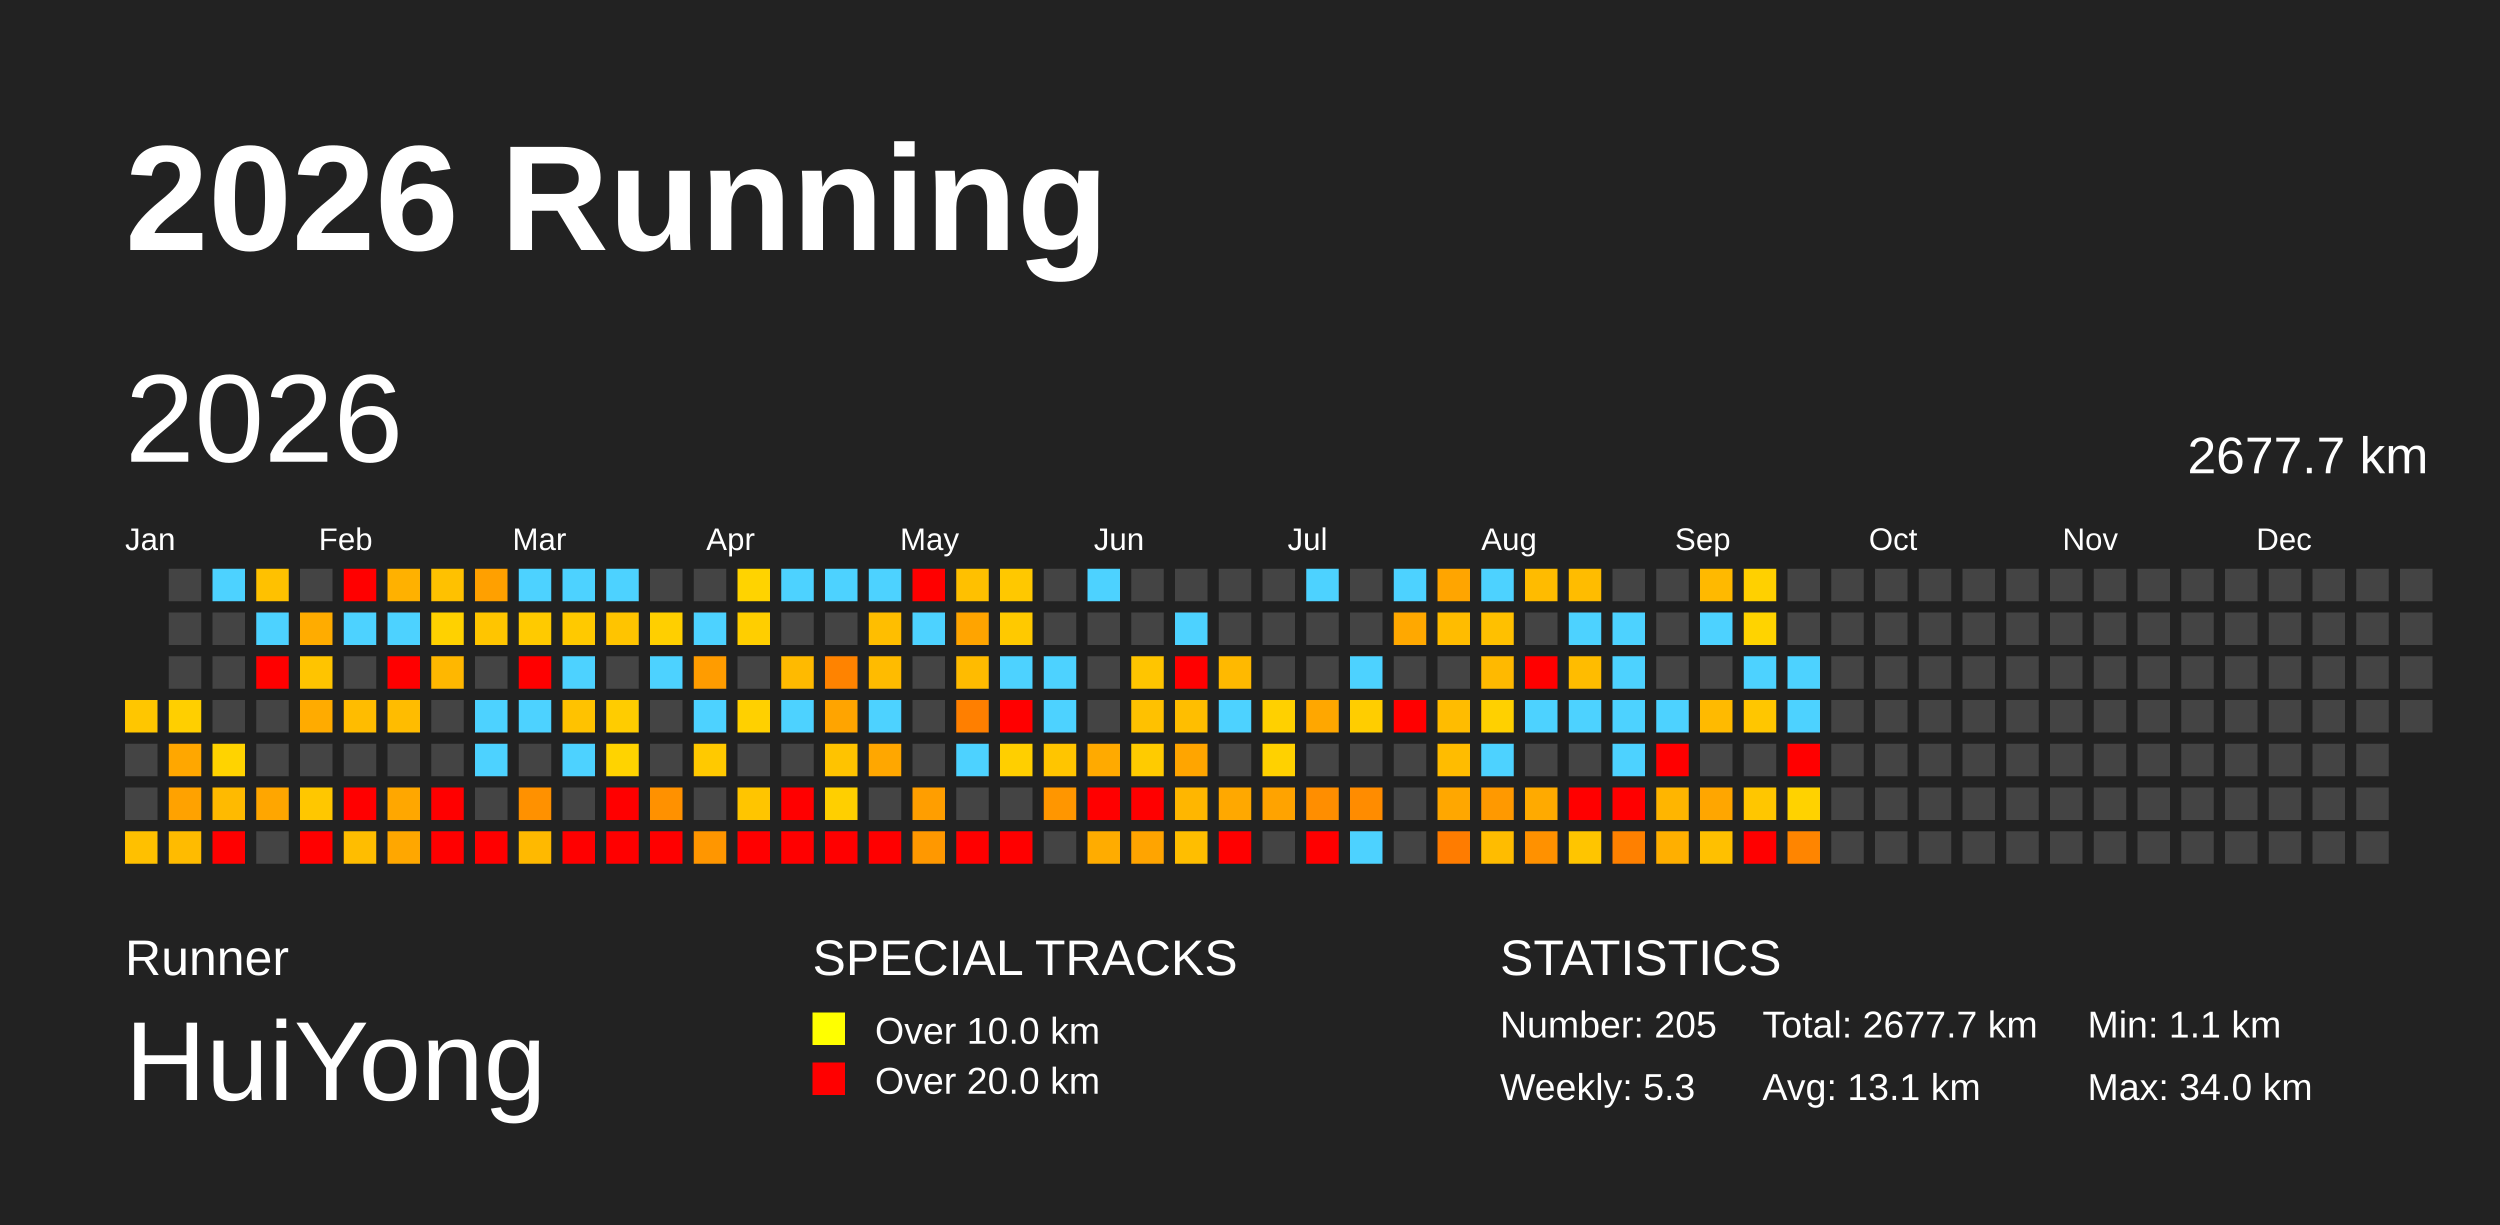
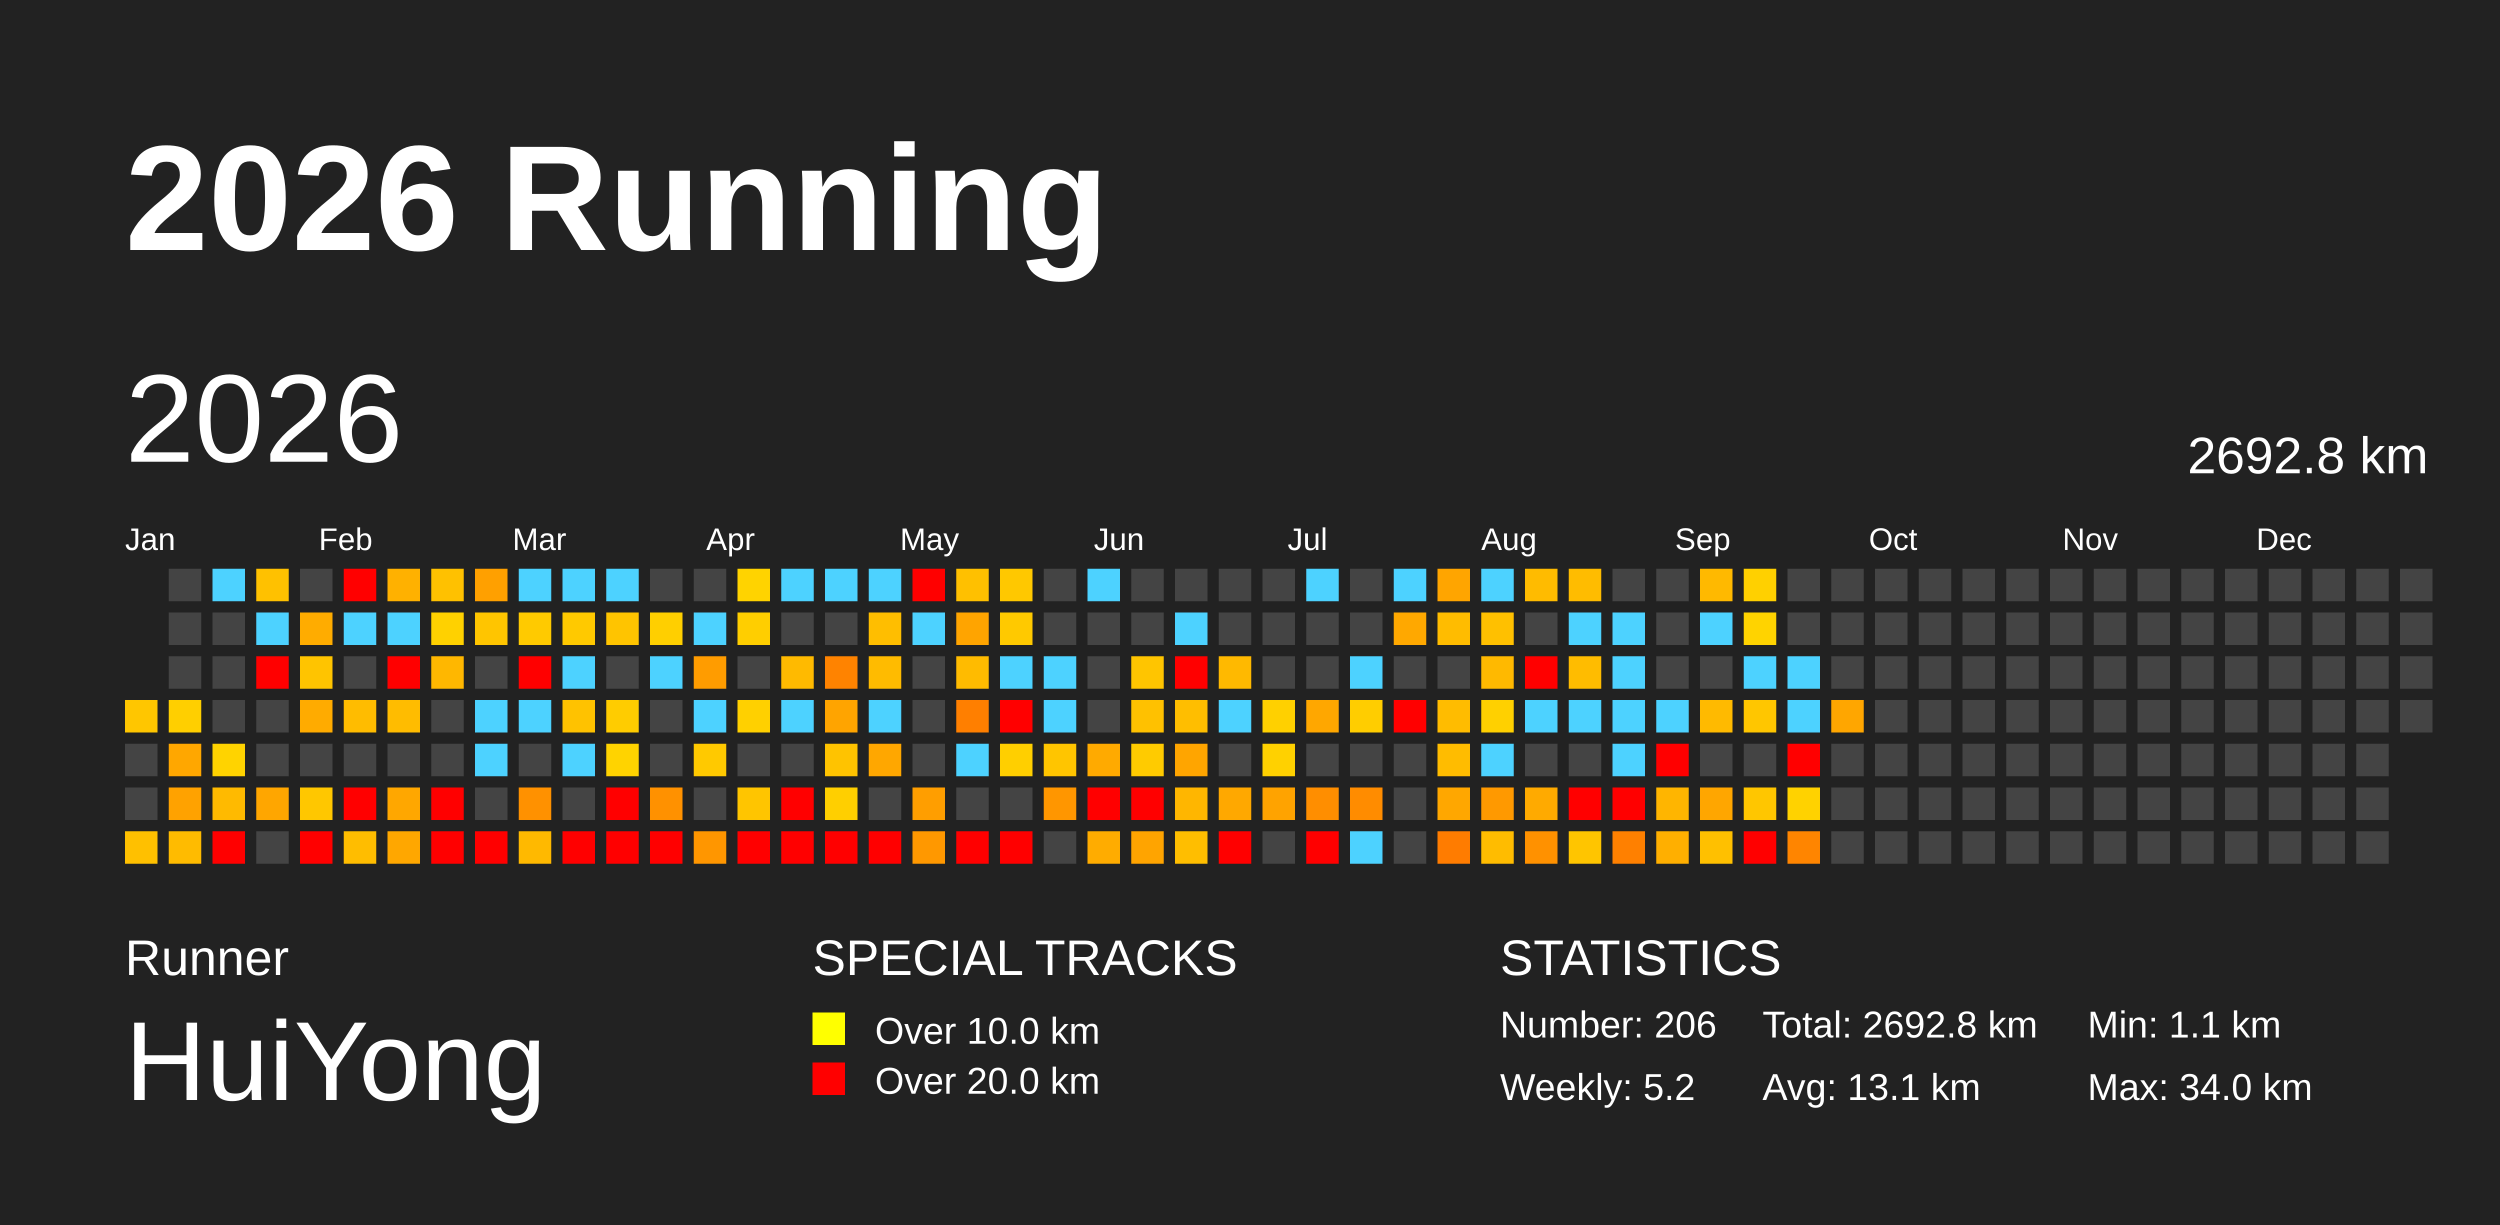
<svg xmlns="http://www.w3.org/2000/svg" baseProfile="full" height="98mm" version="1.1" viewBox="0,0,200,98" width="200mm">
  <defs />
  <rect fill="#222222" height="98" width="200" x="0" y="0" />
  <text fill="#FFFFFF" style="font-size:12px; font-family:Arial; font-weight:bold;" x="10" y="20">2026 Running</text>
  <text fill="#FFFFFF" style="font-size:4px; font-family:Arial" x="10" y="78">Runner</text>
  <text fill="#FFFFFF" style="font-size:9px; font-family:Arial" x="10" y="88">HuiYong</text>
  <text fill="#FFFFFF" style="font-size:4px; font-family:Arial" x="65" y="78">SPECIAL TRACKS</text>
  <rect fill="yellow" height="2.6" width="2.6" x="65" y="81" />
  <text fill="#FFFFFF" style="font-size:3px; font-family:Arial" x="70" y="83.5">Over 10.0 km</text>
  <rect fill="red" height="2.6" width="2.6" x="65" y="85" />
  <text fill="#FFFFFF" style="font-size:3px; font-family:Arial" x="70" y="87.5">Over 20.0 km</text>
  <text fill="#FFFFFF" style="font-size:4px; font-family:Arial" x="120" y="78">STATISTICS</text>
-   <text fill="#FFFFFF" style="font-size:3px; font-family:Arial" x="120" y="83">Number: 205</text>
-   <text fill="#FFFFFF" style="font-size:3px; font-family:Arial" x="120" y="88">Weekly: 5.3</text>
-   <text fill="#FFFFFF" style="font-size:3px; font-family:Arial" x="141" y="83">Total: 2677.7 km</text>
+   <text fill="#FFFFFF" style="font-size:3px; font-family:Arial" x="120" y="83">Number: 206</text>
+   <text fill="#FFFFFF" style="font-size:3px; font-family:Arial" x="120" y="88">Weekly: 5.2</text>
+   <text fill="#FFFFFF" style="font-size:3px; font-family:Arial" x="141" y="83">Total: 2692.8 km</text>
  <text fill="#FFFFFF" style="font-size:3px; font-family:Arial" x="141" y="88">Avg: 13.1 km</text>
  <text fill="#FFFFFF" style="font-size:3px; font-family:Arial" x="167" y="83">Min: 1.1 km</text>
  <text fill="#FFFFFF" style="font-size:3px; font-family:Arial" x="167" y="88">Max: 34.0 km</text>
  <text dominant-baseline="hanging" fill="#FFFFFF" style="font-size:10.0px; font-family:Arial;" x="10" y="30">2026</text>
-   <text dominant-baseline="hanging" fill="#FFFFFF" style="font-size:4.125px; font-family:Arial;" x="175" y="35">2677.7 km</text>
+   <text dominant-baseline="hanging" fill="#FFFFFF" style="font-size:4.125px; font-family:Arial;" x="175" y="35">2692.8 km</text>
  <text fill="#FFFFFF" style="font-size:2.5px; font-family:Arial" x="10.0" y="44">Jan</text>
  <text fill="#FFFFFF" style="font-size:2.5px; font-family:Arial" x="25.5" y="44">Feb</text>
  <text fill="#FFFFFF" style="font-size:2.5px; font-family:Arial" x="41.0" y="44">Mar</text>
  <text fill="#FFFFFF" style="font-size:2.5px; font-family:Arial" x="56.5" y="44">Apr</text>
  <text fill="#FFFFFF" style="font-size:2.5px; font-family:Arial" x="72.0" y="44">May</text>
  <text fill="#FFFFFF" style="font-size:2.5px; font-family:Arial" x="87.5" y="44">Jun</text>
  <text fill="#FFFFFF" style="font-size:2.5px; font-family:Arial" x="103.0" y="44">Jul</text>
  <text fill="#FFFFFF" style="font-size:2.5px; font-family:Arial" x="118.5" y="44">Aug</text>
  <text fill="#FFFFFF" style="font-size:2.5px; font-family:Arial" x="134.0" y="44">Sep</text>
  <text fill="#FFFFFF" style="font-size:2.5px; font-family:Arial" x="149.5" y="44">Oct</text>
  <text fill="#FFFFFF" style="font-size:2.5px; font-family:Arial" x="165.0" y="44">Nov</text>
  <text fill="#FFFFFF" style="font-size:2.5px; font-family:Arial" x="180.5" y="44">Dec</text>
  <rect fill="#ffc600" height="2.6" width="2.6" x="10.0" y="56.0" />
  <rect fill="#444444" height="2.6" width="2.6" x="10.0" y="59.5" />
  <rect fill="#444444" height="2.6" width="2.6" x="10.0" y="63.0" />
  <rect fill="#ffc000" height="2.6" width="2.6" x="10.0" y="66.5" />
  <rect fill="#444444" height="2.6" width="2.6" x="13.5" y="45.5" />
  <rect fill="#444444" height="2.6" width="2.6" x="13.5" y="49.0" />
  <rect fill="#444444" height="2.6" width="2.6" x="13.5" y="52.5" />
  <rect fill="#ffcf00" height="2.6" width="2.6" x="13.5" y="56.0" />
  <rect fill="#ffa700" height="2.6" width="2.6" x="13.5" y="59.5" />
  <rect fill="#ffa200" height="2.6" width="2.6" x="13.5" y="63.0" />
  <rect fill="#ffbb00" height="2.6" width="2.6" x="13.5" y="66.5" />
  <rect fill="#4dd2ff" height="2.6" width="2.6" x="17.0" y="45.5" />
  <rect fill="#444444" height="2.6" width="2.6" x="17.0" y="49.0" />
  <rect fill="#444444" height="2.6" width="2.6" x="17.0" y="52.5" />
  <rect fill="#444444" height="2.6" width="2.6" x="17.0" y="56.0" />
  <rect fill="#ffd300" height="2.6" width="2.6" x="17.0" y="59.5" />
  <rect fill="#ffba00" height="2.6" width="2.6" x="17.0" y="63.0" />
  <rect fill="red" height="2.6" width="2.6" x="17.0" y="66.5" />
  <rect fill="#ffc100" height="2.6" width="2.6" x="20.5" y="45.5" />
  <rect fill="#4dd2ff" height="2.6" width="2.6" x="20.5" y="49.0" />
  <rect fill="red" height="2.6" width="2.6" x="20.5" y="52.5" />
  <rect fill="#444444" height="2.6" width="2.6" x="20.5" y="56.0" />
  <rect fill="#444444" height="2.6" width="2.6" x="20.5" y="59.5" />
  <rect fill="#ffa600" height="2.6" width="2.6" x="20.5" y="63.0" />
  <rect fill="#444444" height="2.6" width="2.6" x="20.5" y="66.5" />
  <rect fill="#444444" height="2.6" width="2.6" x="24.0" y="45.5" />
  <rect fill="#ffac00" height="2.6" width="2.6" x="24.0" y="49.0" />
  <rect fill="#ffc400" height="2.6" width="2.6" x="24.0" y="52.5" />
  <rect fill="#ffab00" height="2.6" width="2.6" x="24.0" y="56.0" />
  <rect fill="#444444" height="2.6" width="2.6" x="24.0" y="59.5" />
  <rect fill="#ffc700" height="2.6" width="2.6" x="24.0" y="63.0" />
  <rect fill="red" height="2.6" width="2.6" x="24.0" y="66.5" />
  <rect fill="red" height="2.6" width="2.6" x="27.5" y="45.5" />
  <rect fill="#4dd2ff" height="2.6" width="2.6" x="27.5" y="49.0" />
  <rect fill="#444444" height="2.6" width="2.6" x="27.5" y="52.5" />
  <rect fill="#ffbc00" height="2.6" width="2.6" x="27.5" y="56.0" />
  <rect fill="#444444" height="2.6" width="2.6" x="27.5" y="59.5" />
  <rect fill="red" height="2.6" width="2.6" x="27.5" y="63.0" />
  <rect fill="#ffbd00" height="2.6" width="2.6" x="27.5" y="66.5" />
  <rect fill="#ffb100" height="2.6" width="2.6" x="31.0" y="45.5" />
  <rect fill="#4dd2ff" height="2.6" width="2.6" x="31.0" y="49.0" />
  <rect fill="red" height="2.6" width="2.6" x="31.0" y="52.5" />
  <rect fill="#ffbc00" height="2.6" width="2.6" x="31.0" y="56.0" />
  <rect fill="#444444" height="2.6" width="2.6" x="31.0" y="59.5" />
  <rect fill="#ffa700" height="2.6" width="2.6" x="31.0" y="63.0" />
  <rect fill="#ffa700" height="2.6" width="2.6" x="31.0" y="66.5" />
  <rect fill="#ffc100" height="2.6" width="2.6" x="34.5" y="45.5" />
  <rect fill="#ffd100" height="2.6" width="2.6" x="34.5" y="49.0" />
  <rect fill="#ffb700" height="2.6" width="2.6" x="34.5" y="52.5" />
  <rect fill="#444444" height="2.6" width="2.6" x="34.5" y="56.0" />
  <rect fill="#444444" height="2.6" width="2.6" x="34.5" y="59.5" />
  <rect fill="red" height="2.6" width="2.6" x="34.5" y="63.0" />
  <rect fill="red" height="2.6" width="2.6" x="34.5" y="66.5" />
  <rect fill="#ffa000" height="2.6" width="2.6" x="38.0" y="45.5" />
  <rect fill="#ffc500" height="2.6" width="2.6" x="38.0" y="49.0" />
  <rect fill="#444444" height="2.6" width="2.6" x="38.0" y="52.5" />
  <rect fill="#4dd2ff" height="2.6" width="2.6" x="38.0" y="56.0" />
  <rect fill="#4dd2ff" height="2.6" width="2.6" x="38.0" y="59.5" />
  <rect fill="#444444" height="2.6" width="2.6" x="38.0" y="63.0" />
  <rect fill="red" height="2.6" width="2.6" x="38.0" y="66.5" />
  <rect fill="#4dd2ff" height="2.6" width="2.6" x="41.5" y="45.5" />
  <rect fill="#ffca00" height="2.6" width="2.6" x="41.5" y="49.0" />
  <rect fill="red" height="2.6" width="2.6" x="41.5" y="52.5" />
  <rect fill="#4dd2ff" height="2.6" width="2.6" x="41.5" y="56.0" />
  <rect fill="#444444" height="2.6" width="2.6" x="41.5" y="59.5" />
  <rect fill="#ff9100" height="2.6" width="2.6" x="41.5" y="63.0" />
  <rect fill="#ffb900" height="2.6" width="2.6" x="41.5" y="66.5" />
  <rect fill="#4dd2ff" height="2.6" width="2.6" x="45.0" y="45.5" />
  <rect fill="#ffc900" height="2.6" width="2.6" x="45.0" y="49.0" />
  <rect fill="#4dd2ff" height="2.6" width="2.6" x="45.0" y="52.5" />
  <rect fill="#ffc200" height="2.6" width="2.6" x="45.0" y="56.0" />
  <rect fill="#4dd2ff" height="2.6" width="2.6" x="45.0" y="59.5" />
  <rect fill="#444444" height="2.6" width="2.6" x="45.0" y="63.0" />
  <rect fill="red" height="2.6" width="2.6" x="45.0" y="66.5" />
  <rect fill="#4dd2ff" height="2.6" width="2.6" x="48.5" y="45.5" />
  <rect fill="#ffc400" height="2.6" width="2.6" x="48.5" y="49.0" />
  <rect fill="#444444" height="2.6" width="2.6" x="48.5" y="52.5" />
  <rect fill="#ffcc00" height="2.6" width="2.6" x="48.5" y="56.0" />
  <rect fill="#ffd300" height="2.6" width="2.6" x="48.5" y="59.5" />
  <rect fill="red" height="2.6" width="2.6" x="48.5" y="63.0" />
  <rect fill="red" height="2.6" width="2.6" x="48.5" y="66.5" />
  <rect fill="#444444" height="2.6" width="2.6" x="52.0" y="45.5" />
  <rect fill="#ffcf00" height="2.6" width="2.6" x="52.0" y="49.0" />
  <rect fill="#4dd2ff" height="2.6" width="2.6" x="52.0" y="52.5" />
  <rect fill="#444444" height="2.6" width="2.6" x="52.0" y="56.0" />
  <rect fill="#444444" height="2.6" width="2.6" x="52.0" y="59.5" />
  <rect fill="#ff9100" height="2.6" width="2.6" x="52.0" y="63.0" />
  <rect fill="red" height="2.6" width="2.6" x="52.0" y="66.5" />
  <rect fill="#444444" height="2.6" width="2.6" x="55.5" y="45.5" />
  <rect fill="#4dd2ff" height="2.6" width="2.6" x="55.5" y="49.0" />
  <rect fill="#ff9c00" height="2.6" width="2.6" x="55.5" y="52.5" />
  <rect fill="#4dd2ff" height="2.6" width="2.6" x="55.5" y="56.0" />
  <rect fill="#ffc900" height="2.6" width="2.6" x="55.5" y="59.5" />
  <rect fill="#444444" height="2.6" width="2.6" x="55.5" y="63.0" />
  <rect fill="#ff9600" height="2.6" width="2.6" x="55.5" y="66.5" />
  <rect fill="#ffd300" height="2.6" width="2.6" x="59.0" y="45.5" />
  <rect fill="#ffce00" height="2.6" width="2.6" x="59.0" y="49.0" />
  <rect fill="#444444" height="2.6" width="2.6" x="59.0" y="52.5" />
  <rect fill="#ffd000" height="2.6" width="2.6" x="59.0" y="56.0" />
  <rect fill="#444444" height="2.6" width="2.6" x="59.0" y="59.5" />
  <rect fill="#ffc500" height="2.6" width="2.6" x="59.0" y="63.0" />
  <rect fill="red" height="2.6" width="2.6" x="59.0" y="66.5" />
  <rect fill="#4dd2ff" height="2.6" width="2.6" x="62.5" y="45.5" />
  <rect fill="#444444" height="2.6" width="2.6" x="62.5" y="49.0" />
  <rect fill="#ffba00" height="2.6" width="2.6" x="62.5" y="52.5" />
  <rect fill="#4dd2ff" height="2.6" width="2.6" x="62.5" y="56.0" />
  <rect fill="#444444" height="2.6" width="2.6" x="62.5" y="59.5" />
  <rect fill="red" height="2.6" width="2.6" x="62.5" y="63.0" />
  <rect fill="red" height="2.6" width="2.6" x="62.5" y="66.5" />
  <rect fill="#4dd2ff" height="2.6" width="2.6" x="66.0" y="45.5" />
  <rect fill="#444444" height="2.6" width="2.6" x="66.0" y="49.0" />
  <rect fill="#ff8300" height="2.6" width="2.6" x="66.0" y="52.5" />
  <rect fill="#ffa400" height="2.6" width="2.6" x="66.0" y="56.0" />
  <rect fill="#ffc300" height="2.6" width="2.6" x="66.0" y="59.5" />
  <rect fill="#ffcf00" height="2.6" width="2.6" x="66.0" y="63.0" />
  <rect fill="red" height="2.6" width="2.6" x="66.0" y="66.5" />
  <rect fill="#4dd2ff" height="2.6" width="2.6" x="69.5" y="45.5" />
  <rect fill="#ffbe00" height="2.6" width="2.6" x="69.5" y="49.0" />
  <rect fill="#ffbb00" height="2.6" width="2.6" x="69.5" y="52.5" />
  <rect fill="#4dd2ff" height="2.6" width="2.6" x="69.5" y="56.0" />
  <rect fill="#ffa700" height="2.6" width="2.6" x="69.5" y="59.5" />
  <rect fill="#444444" height="2.6" width="2.6" x="69.5" y="63.0" />
  <rect fill="red" height="2.6" width="2.6" x="69.5" y="66.5" />
  <rect fill="red" height="2.6" width="2.6" x="73.0" y="45.5" />
  <rect fill="#4dd2ff" height="2.6" width="2.6" x="73.0" y="49.0" />
  <rect fill="#444444" height="2.6" width="2.6" x="73.0" y="52.5" />
  <rect fill="#444444" height="2.6" width="2.6" x="73.0" y="56.0" />
  <rect fill="#444444" height="2.6" width="2.6" x="73.0" y="59.5" />
  <rect fill="#ff9e00" height="2.6" width="2.6" x="73.0" y="63.0" />
  <rect fill="#ff9800" height="2.6" width="2.6" x="73.0" y="66.5" />
  <rect fill="#ffc000" height="2.6" width="2.6" x="76.5" y="45.5" />
  <rect fill="#ffa400" height="2.6" width="2.6" x="76.5" y="49.0" />
  <rect fill="#ffbb00" height="2.6" width="2.6" x="76.5" y="52.5" />
  <rect fill="#ff7f00" height="2.6" width="2.6" x="76.5" y="56.0" />
  <rect fill="#4dd2ff" height="2.6" width="2.6" x="76.5" y="59.5" />
  <rect fill="#444444" height="2.6" width="2.6" x="76.5" y="63.0" />
  <rect fill="red" height="2.6" width="2.6" x="76.5" y="66.5" />
  <rect fill="#ffc800" height="2.6" width="2.6" x="80.0" y="45.5" />
  <rect fill="#ffc900" height="2.6" width="2.6" x="80.0" y="49.0" />
  <rect fill="#4dd2ff" height="2.6" width="2.6" x="80.0" y="52.5" />
  <rect fill="red" height="2.6" width="2.6" x="80.0" y="56.0" />
  <rect fill="#ffcf00" height="2.6" width="2.6" x="80.0" y="59.5" />
  <rect fill="#444444" height="2.6" width="2.6" x="80.0" y="63.0" />
  <rect fill="red" height="2.6" width="2.6" x="80.0" y="66.5" />
  <rect fill="#444444" height="2.6" width="2.6" x="83.5" y="45.5" />
  <rect fill="#444444" height="2.6" width="2.6" x="83.5" y="49.0" />
  <rect fill="#4dd2ff" height="2.6" width="2.6" x="83.5" y="52.5" />
  <rect fill="#4dd2ff" height="2.6" width="2.6" x="83.5" y="56.0" />
  <rect fill="#ffc500" height="2.6" width="2.6" x="83.5" y="59.5" />
  <rect fill="#ff9600" height="2.6" width="2.6" x="83.5" y="63.0" />
  <rect fill="#444444" height="2.6" width="2.6" x="83.5" y="66.5" />
  <rect fill="#4dd2ff" height="2.6" width="2.6" x="87.0" y="45.5" />
  <rect fill="#444444" height="2.6" width="2.6" x="87.0" y="49.0" />
  <rect fill="#444444" height="2.6" width="2.6" x="87.0" y="52.5" />
  <rect fill="#444444" height="2.6" width="2.6" x="87.0" y="56.0" />
  <rect fill="#ffaa00" height="2.6" width="2.6" x="87.0" y="59.5" />
  <rect fill="red" height="2.6" width="2.6" x="87.0" y="63.0" />
  <rect fill="#ffac00" height="2.6" width="2.6" x="87.0" y="66.5" />
  <rect fill="#444444" height="2.6" width="2.6" x="90.5" y="45.5" />
  <rect fill="#444444" height="2.6" width="2.6" x="90.5" y="49.0" />
  <rect fill="#ffc500" height="2.6" width="2.6" x="90.5" y="52.5" />
  <rect fill="#ffc100" height="2.6" width="2.6" x="90.5" y="56.0" />
  <rect fill="#ffcb00" height="2.6" width="2.6" x="90.5" y="59.5" />
  <rect fill="red" height="2.6" width="2.6" x="90.5" y="63.0" />
  <rect fill="#ffa400" height="2.6" width="2.6" x="90.5" y="66.5" />
  <rect fill="#444444" height="2.6" width="2.6" x="94.0" y="45.5" />
  <rect fill="#4dd2ff" height="2.6" width="2.6" x="94.0" y="49.0" />
  <rect fill="red" height="2.6" width="2.6" x="94.0" y="52.5" />
  <rect fill="#ffbe00" height="2.6" width="2.6" x="94.0" y="56.0" />
  <rect fill="#ffa500" height="2.6" width="2.6" x="94.0" y="59.5" />
  <rect fill="#ffb600" height="2.6" width="2.6" x="94.0" y="63.0" />
  <rect fill="#ffbe00" height="2.6" width="2.6" x="94.0" y="66.5" />
  <rect fill="#444444" height="2.6" width="2.6" x="97.5" y="45.5" />
  <rect fill="#444444" height="2.6" width="2.6" x="97.5" y="49.0" />
  <rect fill="#ffb900" height="2.6" width="2.6" x="97.5" y="52.5" />
  <rect fill="#4dd2ff" height="2.6" width="2.6" x="97.5" y="56.0" />
  <rect fill="#444444" height="2.6" width="2.6" x="97.5" y="59.5" />
  <rect fill="#ffa800" height="2.6" width="2.6" x="97.5" y="63.0" />
  <rect fill="red" height="2.6" width="2.6" x="97.5" y="66.5" />
  <rect fill="#444444" height="2.6" width="2.6" x="101.0" y="45.5" />
  <rect fill="#444444" height="2.6" width="2.6" x="101.0" y="49.0" />
  <rect fill="#444444" height="2.6" width="2.6" x="101.0" y="52.5" />
  <rect fill="#ffd000" height="2.6" width="2.6" x="101.0" y="56.0" />
  <rect fill="#ffd100" height="2.6" width="2.6" x="101.0" y="59.5" />
  <rect fill="#ffa300" height="2.6" width="2.6" x="101.0" y="63.0" />
  <rect fill="#444444" height="2.6" width="2.6" x="101.0" y="66.5" />
  <rect fill="#4dd2ff" height="2.6" width="2.6" x="104.5" y="45.5" />
  <rect fill="#444444" height="2.6" width="2.6" x="104.5" y="49.0" />
  <rect fill="#444444" height="2.6" width="2.6" x="104.5" y="52.5" />
  <rect fill="#ffa700" height="2.6" width="2.6" x="104.5" y="56.0" />
  <rect fill="#444444" height="2.6" width="2.6" x="104.5" y="59.5" />
  <rect fill="#ff8e00" height="2.6" width="2.6" x="104.5" y="63.0" />
  <rect fill="red" height="2.6" width="2.6" x="104.5" y="66.5" />
  <rect fill="#444444" height="2.6" width="2.6" x="108.0" y="45.5" />
  <rect fill="#444444" height="2.6" width="2.6" x="108.0" y="49.0" />
  <rect fill="#4dd2ff" height="2.6" width="2.6" x="108.0" y="52.5" />
  <rect fill="#ffcd00" height="2.6" width="2.6" x="108.0" y="56.0" />
  <rect fill="#444444" height="2.6" width="2.6" x="108.0" y="59.5" />
  <rect fill="#ff8c00" height="2.6" width="2.6" x="108.0" y="63.0" />
  <rect fill="#4dd2ff" height="2.6" width="2.6" x="108.0" y="66.5" />
  <rect fill="#4dd2ff" height="2.6" width="2.6" x="111.5" y="45.5" />
  <rect fill="#ffa800" height="2.6" width="2.6" x="111.5" y="49.0" />
  <rect fill="#444444" height="2.6" width="2.6" x="111.5" y="52.5" />
  <rect fill="red" height="2.6" width="2.6" x="111.5" y="56.0" />
  <rect fill="#444444" height="2.6" width="2.6" x="111.5" y="59.5" />
  <rect fill="#444444" height="2.6" width="2.6" x="111.5" y="63.0" />
  <rect fill="#444444" height="2.6" width="2.6" x="111.5" y="66.5" />
  <rect fill="#ffa500" height="2.6" width="2.6" x="115.0" y="45.5" />
  <rect fill="#ffbc00" height="2.6" width="2.6" x="115.0" y="49.0" />
  <rect fill="#444444" height="2.6" width="2.6" x="115.0" y="52.5" />
  <rect fill="#ffbc00" height="2.6" width="2.6" x="115.0" y="56.0" />
  <rect fill="#ffbc00" height="2.6" width="2.6" x="115.0" y="59.5" />
  <rect fill="#ffa700" height="2.6" width="2.6" x="115.0" y="63.0" />
  <rect fill="#ff7c00" height="2.6" width="2.6" x="115.0" y="66.5" />
  <rect fill="#4dd2ff" height="2.6" width="2.6" x="118.5" y="45.5" />
  <rect fill="#ffc000" height="2.6" width="2.6" x="118.5" y="49.0" />
  <rect fill="#ffb900" height="2.6" width="2.6" x="118.5" y="52.5" />
  <rect fill="#ffd000" height="2.6" width="2.6" x="118.5" y="56.0" />
  <rect fill="#4dd2ff" height="2.6" width="2.6" x="118.5" y="59.5" />
  <rect fill="#ff9900" height="2.6" width="2.6" x="118.5" y="63.0" />
  <rect fill="#ffbc00" height="2.6" width="2.6" x="118.5" y="66.5" />
  <rect fill="#ffbb00" height="2.6" width="2.6" x="122.0" y="45.5" />
  <rect fill="#444444" height="2.6" width="2.6" x="122.0" y="49.0" />
  <rect fill="red" height="2.6" width="2.6" x="122.0" y="52.5" />
  <rect fill="#4dd2ff" height="2.6" width="2.6" x="122.0" y="56.0" />
  <rect fill="#444444" height="2.6" width="2.6" x="122.0" y="59.5" />
  <rect fill="#ffaa00" height="2.6" width="2.6" x="122.0" y="63.0" />
  <rect fill="#ff9100" height="2.6" width="2.6" x="122.0" y="66.5" />
  <rect fill="#ffbc00" height="2.6" width="2.6" x="125.5" y="45.5" />
  <rect fill="#4dd2ff" height="2.6" width="2.6" x="125.5" y="49.0" />
  <rect fill="#ffbc00" height="2.6" width="2.6" x="125.5" y="52.5" />
  <rect fill="#4dd2ff" height="2.6" width="2.6" x="125.5" y="56.0" />
  <rect fill="#444444" height="2.6" width="2.6" x="125.5" y="59.5" />
  <rect fill="red" height="2.6" width="2.6" x="125.5" y="63.0" />
  <rect fill="#ffc500" height="2.6" width="2.6" x="125.5" y="66.5" />
  <rect fill="#444444" height="2.6" width="2.6" x="129.0" y="45.5" />
  <rect fill="#4dd2ff" height="2.6" width="2.6" x="129.0" y="49.0" />
  <rect fill="#4dd2ff" height="2.6" width="2.6" x="129.0" y="52.5" />
  <rect fill="#4dd2ff" height="2.6" width="2.6" x="129.0" y="56.0" />
  <rect fill="#4dd2ff" height="2.6" width="2.6" x="129.0" y="59.5" />
  <rect fill="red" height="2.6" width="2.6" x="129.0" y="63.0" />
  <rect fill="#ff8000" height="2.6" width="2.6" x="129.0" y="66.5" />
  <rect fill="#444444" height="2.6" width="2.6" x="132.5" y="45.5" />
  <rect fill="#444444" height="2.6" width="2.6" x="132.5" y="49.0" />
  <rect fill="#444444" height="2.6" width="2.6" x="132.5" y="52.5" />
  <rect fill="#4dd2ff" height="2.6" width="2.6" x="132.5" y="56.0" />
  <rect fill="red" height="2.6" width="2.6" x="132.5" y="59.5" />
  <rect fill="#ffb500" height="2.6" width="2.6" x="132.5" y="63.0" />
  <rect fill="#ffaf00" height="2.6" width="2.6" x="132.5" y="66.5" />
  <rect fill="#ffb900" height="2.6" width="2.6" x="136.0" y="45.5" />
  <rect fill="#4dd2ff" height="2.6" width="2.6" x="136.0" y="49.0" />
  <rect fill="#444444" height="2.6" width="2.6" x="136.0" y="52.5" />
  <rect fill="#ffba00" height="2.6" width="2.6" x="136.0" y="56.0" />
  <rect fill="#444444" height="2.6" width="2.6" x="136.0" y="59.5" />
  <rect fill="#ffa600" height="2.6" width="2.6" x="136.0" y="63.0" />
  <rect fill="#ffc000" height="2.6" width="2.6" x="136.0" y="66.5" />
  <rect fill="#ffd000" height="2.6" width="2.6" x="139.5" y="45.5" />
  <rect fill="#ffd300" height="2.6" width="2.6" x="139.5" y="49.0" />
  <rect fill="#4dd2ff" height="2.6" width="2.6" x="139.5" y="52.5" />
  <rect fill="#ffc600" height="2.6" width="2.6" x="139.5" y="56.0" />
  <rect fill="#444444" height="2.6" width="2.6" x="139.5" y="59.5" />
  <rect fill="#ffc600" height="2.6" width="2.6" x="139.5" y="63.0" />
  <rect fill="red" height="2.6" width="2.6" x="139.5" y="66.5" />
  <rect fill="#444444" height="2.6" width="2.6" x="143.0" y="45.5" />
  <rect fill="#444444" height="2.6" width="2.6" x="143.0" y="49.0" />
  <rect fill="#4dd2ff" height="2.6" width="2.6" x="143.0" y="52.5" />
  <rect fill="#4dd2ff" height="2.6" width="2.6" x="143.0" y="56.0" />
  <rect fill="red" height="2.6" width="2.6" x="143.0" y="59.5" />
  <rect fill="#ffd200" height="2.6" width="2.6" x="143.0" y="63.0" />
  <rect fill="#ff8500" height="2.6" width="2.6" x="143.0" y="66.5" />
  <rect fill="#444444" height="2.6" width="2.6" x="146.5" y="45.5" />
  <rect fill="#444444" height="2.6" width="2.6" x="146.5" y="49.0" />
  <rect fill="#444444" height="2.6" width="2.6" x="146.5" y="52.5" />
-   <rect fill="#444444" height="2.6" width="2.6" x="146.5" y="56.0" />
+   <rect fill="#ffa600" height="2.6" width="2.6" x="146.5" y="56.0" />
  <rect fill="#444444" height="2.6" width="2.6" x="146.5" y="59.5" />
  <rect fill="#444444" height="2.6" width="2.6" x="146.5" y="63.0" />
  <rect fill="#444444" height="2.6" width="2.6" x="146.5" y="66.5" />
  <rect fill="#444444" height="2.6" width="2.6" x="150.0" y="45.5" />
  <rect fill="#444444" height="2.6" width="2.6" x="150.0" y="49.0" />
  <rect fill="#444444" height="2.6" width="2.6" x="150.0" y="52.5" />
  <rect fill="#444444" height="2.6" width="2.6" x="150.0" y="56.0" />
  <rect fill="#444444" height="2.6" width="2.6" x="150.0" y="59.5" />
  <rect fill="#444444" height="2.6" width="2.6" x="150.0" y="63.0" />
  <rect fill="#444444" height="2.6" width="2.6" x="150.0" y="66.5" />
  <rect fill="#444444" height="2.6" width="2.6" x="153.5" y="45.5" />
  <rect fill="#444444" height="2.6" width="2.6" x="153.5" y="49.0" />
  <rect fill="#444444" height="2.6" width="2.6" x="153.5" y="52.5" />
  <rect fill="#444444" height="2.6" width="2.6" x="153.5" y="56.0" />
  <rect fill="#444444" height="2.6" width="2.6" x="153.5" y="59.5" />
  <rect fill="#444444" height="2.6" width="2.6" x="153.5" y="63.0" />
  <rect fill="#444444" height="2.6" width="2.6" x="153.5" y="66.5" />
  <rect fill="#444444" height="2.6" width="2.6" x="157.0" y="45.5" />
  <rect fill="#444444" height="2.6" width="2.6" x="157.0" y="49.0" />
  <rect fill="#444444" height="2.6" width="2.6" x="157.0" y="52.5" />
  <rect fill="#444444" height="2.6" width="2.6" x="157.0" y="56.0" />
  <rect fill="#444444" height="2.6" width="2.6" x="157.0" y="59.5" />
  <rect fill="#444444" height="2.6" width="2.6" x="157.0" y="63.0" />
  <rect fill="#444444" height="2.6" width="2.6" x="157.0" y="66.5" />
  <rect fill="#444444" height="2.6" width="2.6" x="160.5" y="45.5" />
  <rect fill="#444444" height="2.6" width="2.6" x="160.5" y="49.0" />
  <rect fill="#444444" height="2.6" width="2.6" x="160.5" y="52.5" />
  <rect fill="#444444" height="2.6" width="2.6" x="160.5" y="56.0" />
  <rect fill="#444444" height="2.6" width="2.6" x="160.5" y="59.5" />
  <rect fill="#444444" height="2.6" width="2.6" x="160.5" y="63.0" />
  <rect fill="#444444" height="2.6" width="2.6" x="160.5" y="66.5" />
  <rect fill="#444444" height="2.6" width="2.6" x="164.0" y="45.5" />
  <rect fill="#444444" height="2.6" width="2.6" x="164.0" y="49.0" />
  <rect fill="#444444" height="2.6" width="2.6" x="164.0" y="52.5" />
  <rect fill="#444444" height="2.6" width="2.6" x="164.0" y="56.0" />
  <rect fill="#444444" height="2.6" width="2.6" x="164.0" y="59.5" />
  <rect fill="#444444" height="2.6" width="2.6" x="164.0" y="63.0" />
  <rect fill="#444444" height="2.6" width="2.6" x="164.0" y="66.5" />
  <rect fill="#444444" height="2.6" width="2.6" x="167.5" y="45.5" />
  <rect fill="#444444" height="2.6" width="2.6" x="167.5" y="49.0" />
  <rect fill="#444444" height="2.6" width="2.6" x="167.5" y="52.5" />
  <rect fill="#444444" height="2.6" width="2.6" x="167.5" y="56.0" />
  <rect fill="#444444" height="2.6" width="2.6" x="167.5" y="59.5" />
  <rect fill="#444444" height="2.6" width="2.6" x="167.5" y="63.0" />
  <rect fill="#444444" height="2.6" width="2.6" x="167.5" y="66.5" />
  <rect fill="#444444" height="2.6" width="2.6" x="171.0" y="45.5" />
  <rect fill="#444444" height="2.6" width="2.6" x="171.0" y="49.0" />
  <rect fill="#444444" height="2.6" width="2.6" x="171.0" y="52.5" />
  <rect fill="#444444" height="2.6" width="2.6" x="171.0" y="56.0" />
  <rect fill="#444444" height="2.6" width="2.6" x="171.0" y="59.5" />
  <rect fill="#444444" height="2.6" width="2.6" x="171.0" y="63.0" />
  <rect fill="#444444" height="2.6" width="2.6" x="171.0" y="66.5" />
  <rect fill="#444444" height="2.6" width="2.6" x="174.5" y="45.5" />
  <rect fill="#444444" height="2.6" width="2.6" x="174.5" y="49.0" />
  <rect fill="#444444" height="2.6" width="2.6" x="174.5" y="52.5" />
  <rect fill="#444444" height="2.6" width="2.6" x="174.5" y="56.0" />
  <rect fill="#444444" height="2.6" width="2.6" x="174.5" y="59.5" />
  <rect fill="#444444" height="2.6" width="2.6" x="174.5" y="63.0" />
  <rect fill="#444444" height="2.6" width="2.6" x="174.5" y="66.5" />
  <rect fill="#444444" height="2.6" width="2.6" x="178.0" y="45.5" />
  <rect fill="#444444" height="2.6" width="2.6" x="178.0" y="49.0" />
  <rect fill="#444444" height="2.6" width="2.6" x="178.0" y="52.5" />
  <rect fill="#444444" height="2.6" width="2.6" x="178.0" y="56.0" />
  <rect fill="#444444" height="2.6" width="2.6" x="178.0" y="59.5" />
  <rect fill="#444444" height="2.6" width="2.6" x="178.0" y="63.0" />
  <rect fill="#444444" height="2.6" width="2.6" x="178.0" y="66.5" />
  <rect fill="#444444" height="2.6" width="2.6" x="181.5" y="45.5" />
  <rect fill="#444444" height="2.6" width="2.6" x="181.5" y="49.0" />
  <rect fill="#444444" height="2.6" width="2.6" x="181.5" y="52.5" />
  <rect fill="#444444" height="2.6" width="2.6" x="181.5" y="56.0" />
  <rect fill="#444444" height="2.6" width="2.6" x="181.5" y="59.5" />
  <rect fill="#444444" height="2.6" width="2.6" x="181.5" y="63.0" />
  <rect fill="#444444" height="2.6" width="2.6" x="181.5" y="66.5" />
  <rect fill="#444444" height="2.6" width="2.6" x="185.0" y="45.5" />
  <rect fill="#444444" height="2.6" width="2.6" x="185.0" y="49.0" />
  <rect fill="#444444" height="2.6" width="2.6" x="185.0" y="52.5" />
  <rect fill="#444444" height="2.6" width="2.6" x="185.0" y="56.0" />
  <rect fill="#444444" height="2.6" width="2.6" x="185.0" y="59.5" />
  <rect fill="#444444" height="2.6" width="2.6" x="185.0" y="63.0" />
  <rect fill="#444444" height="2.6" width="2.6" x="185.0" y="66.5" />
  <rect fill="#444444" height="2.6" width="2.6" x="188.5" y="45.5" />
  <rect fill="#444444" height="2.6" width="2.6" x="188.5" y="49.0" />
  <rect fill="#444444" height="2.6" width="2.6" x="188.5" y="52.5" />
  <rect fill="#444444" height="2.6" width="2.6" x="188.5" y="56.0" />
  <rect fill="#444444" height="2.6" width="2.6" x="188.5" y="59.5" />
  <rect fill="#444444" height="2.6" width="2.6" x="188.5" y="63.0" />
  <rect fill="#444444" height="2.6" width="2.6" x="188.5" y="66.5" />
  <rect fill="#444444" height="2.6" width="2.6" x="192.0" y="45.5" />
  <rect fill="#444444" height="2.6" width="2.6" x="192.0" y="49.0" />
  <rect fill="#444444" height="2.6" width="2.6" x="192.0" y="52.5" />
  <rect fill="#444444" height="2.6" width="2.6" x="192.0" y="56.0" />
</svg>
